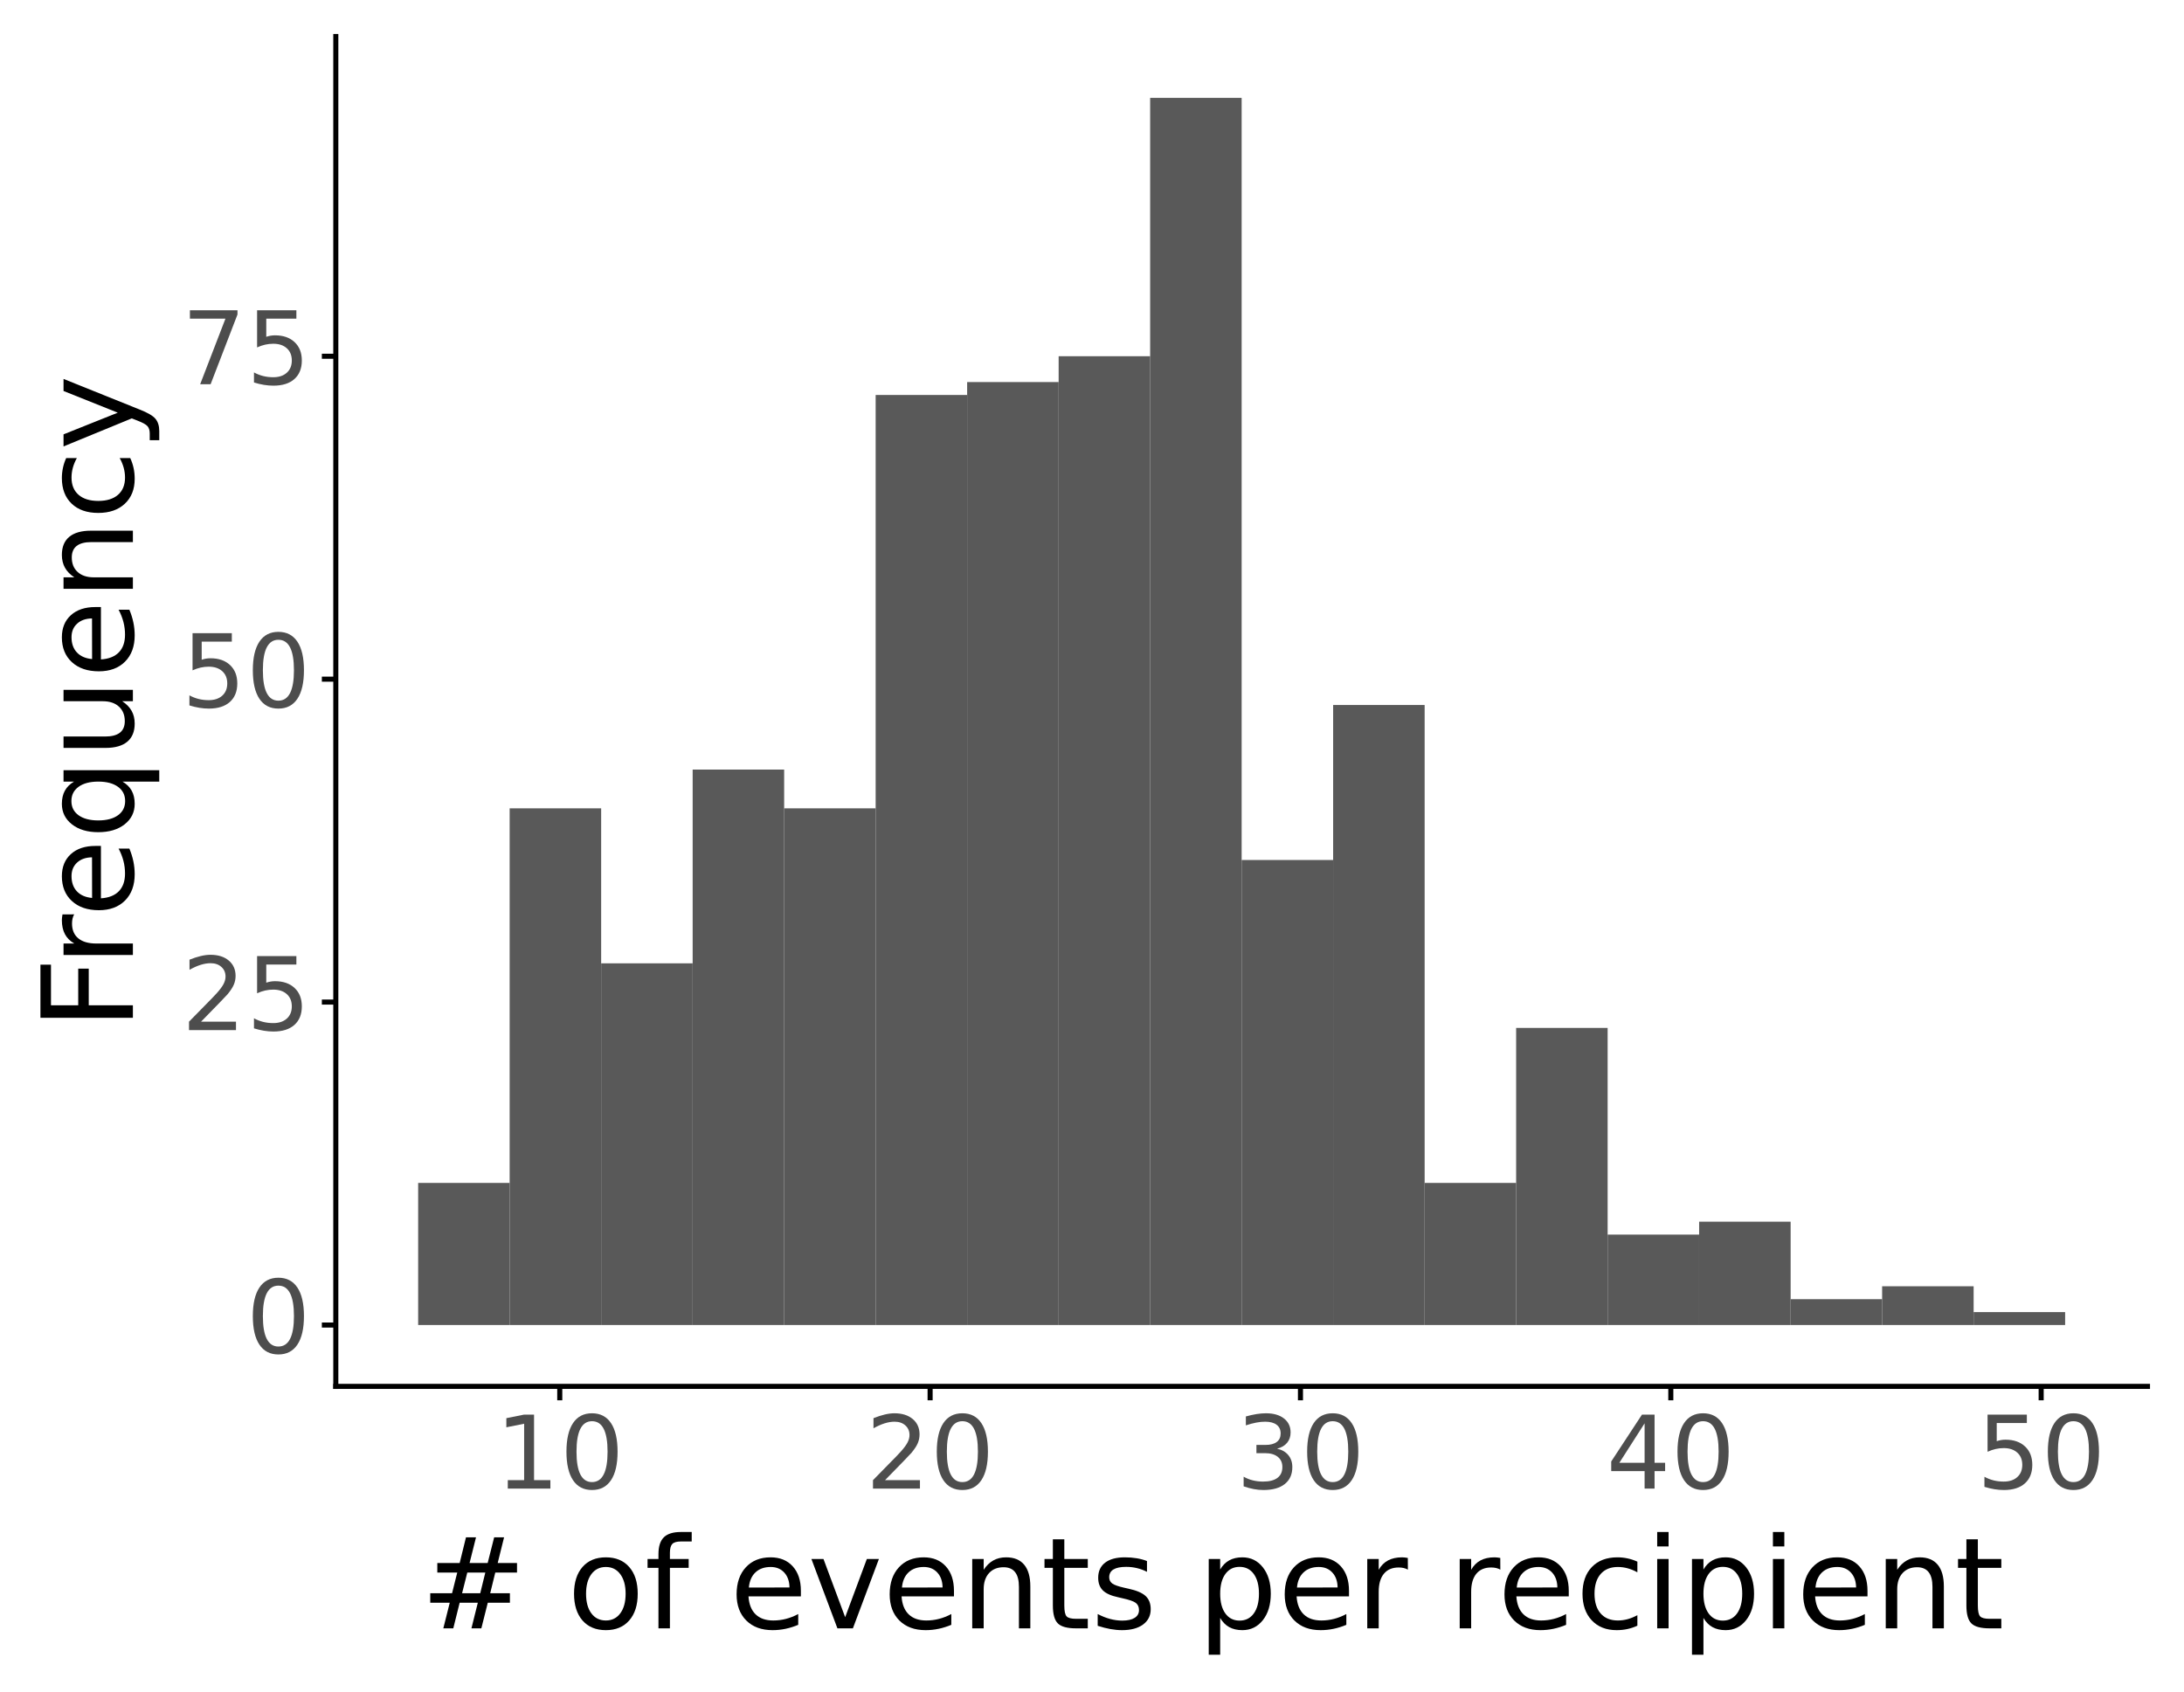
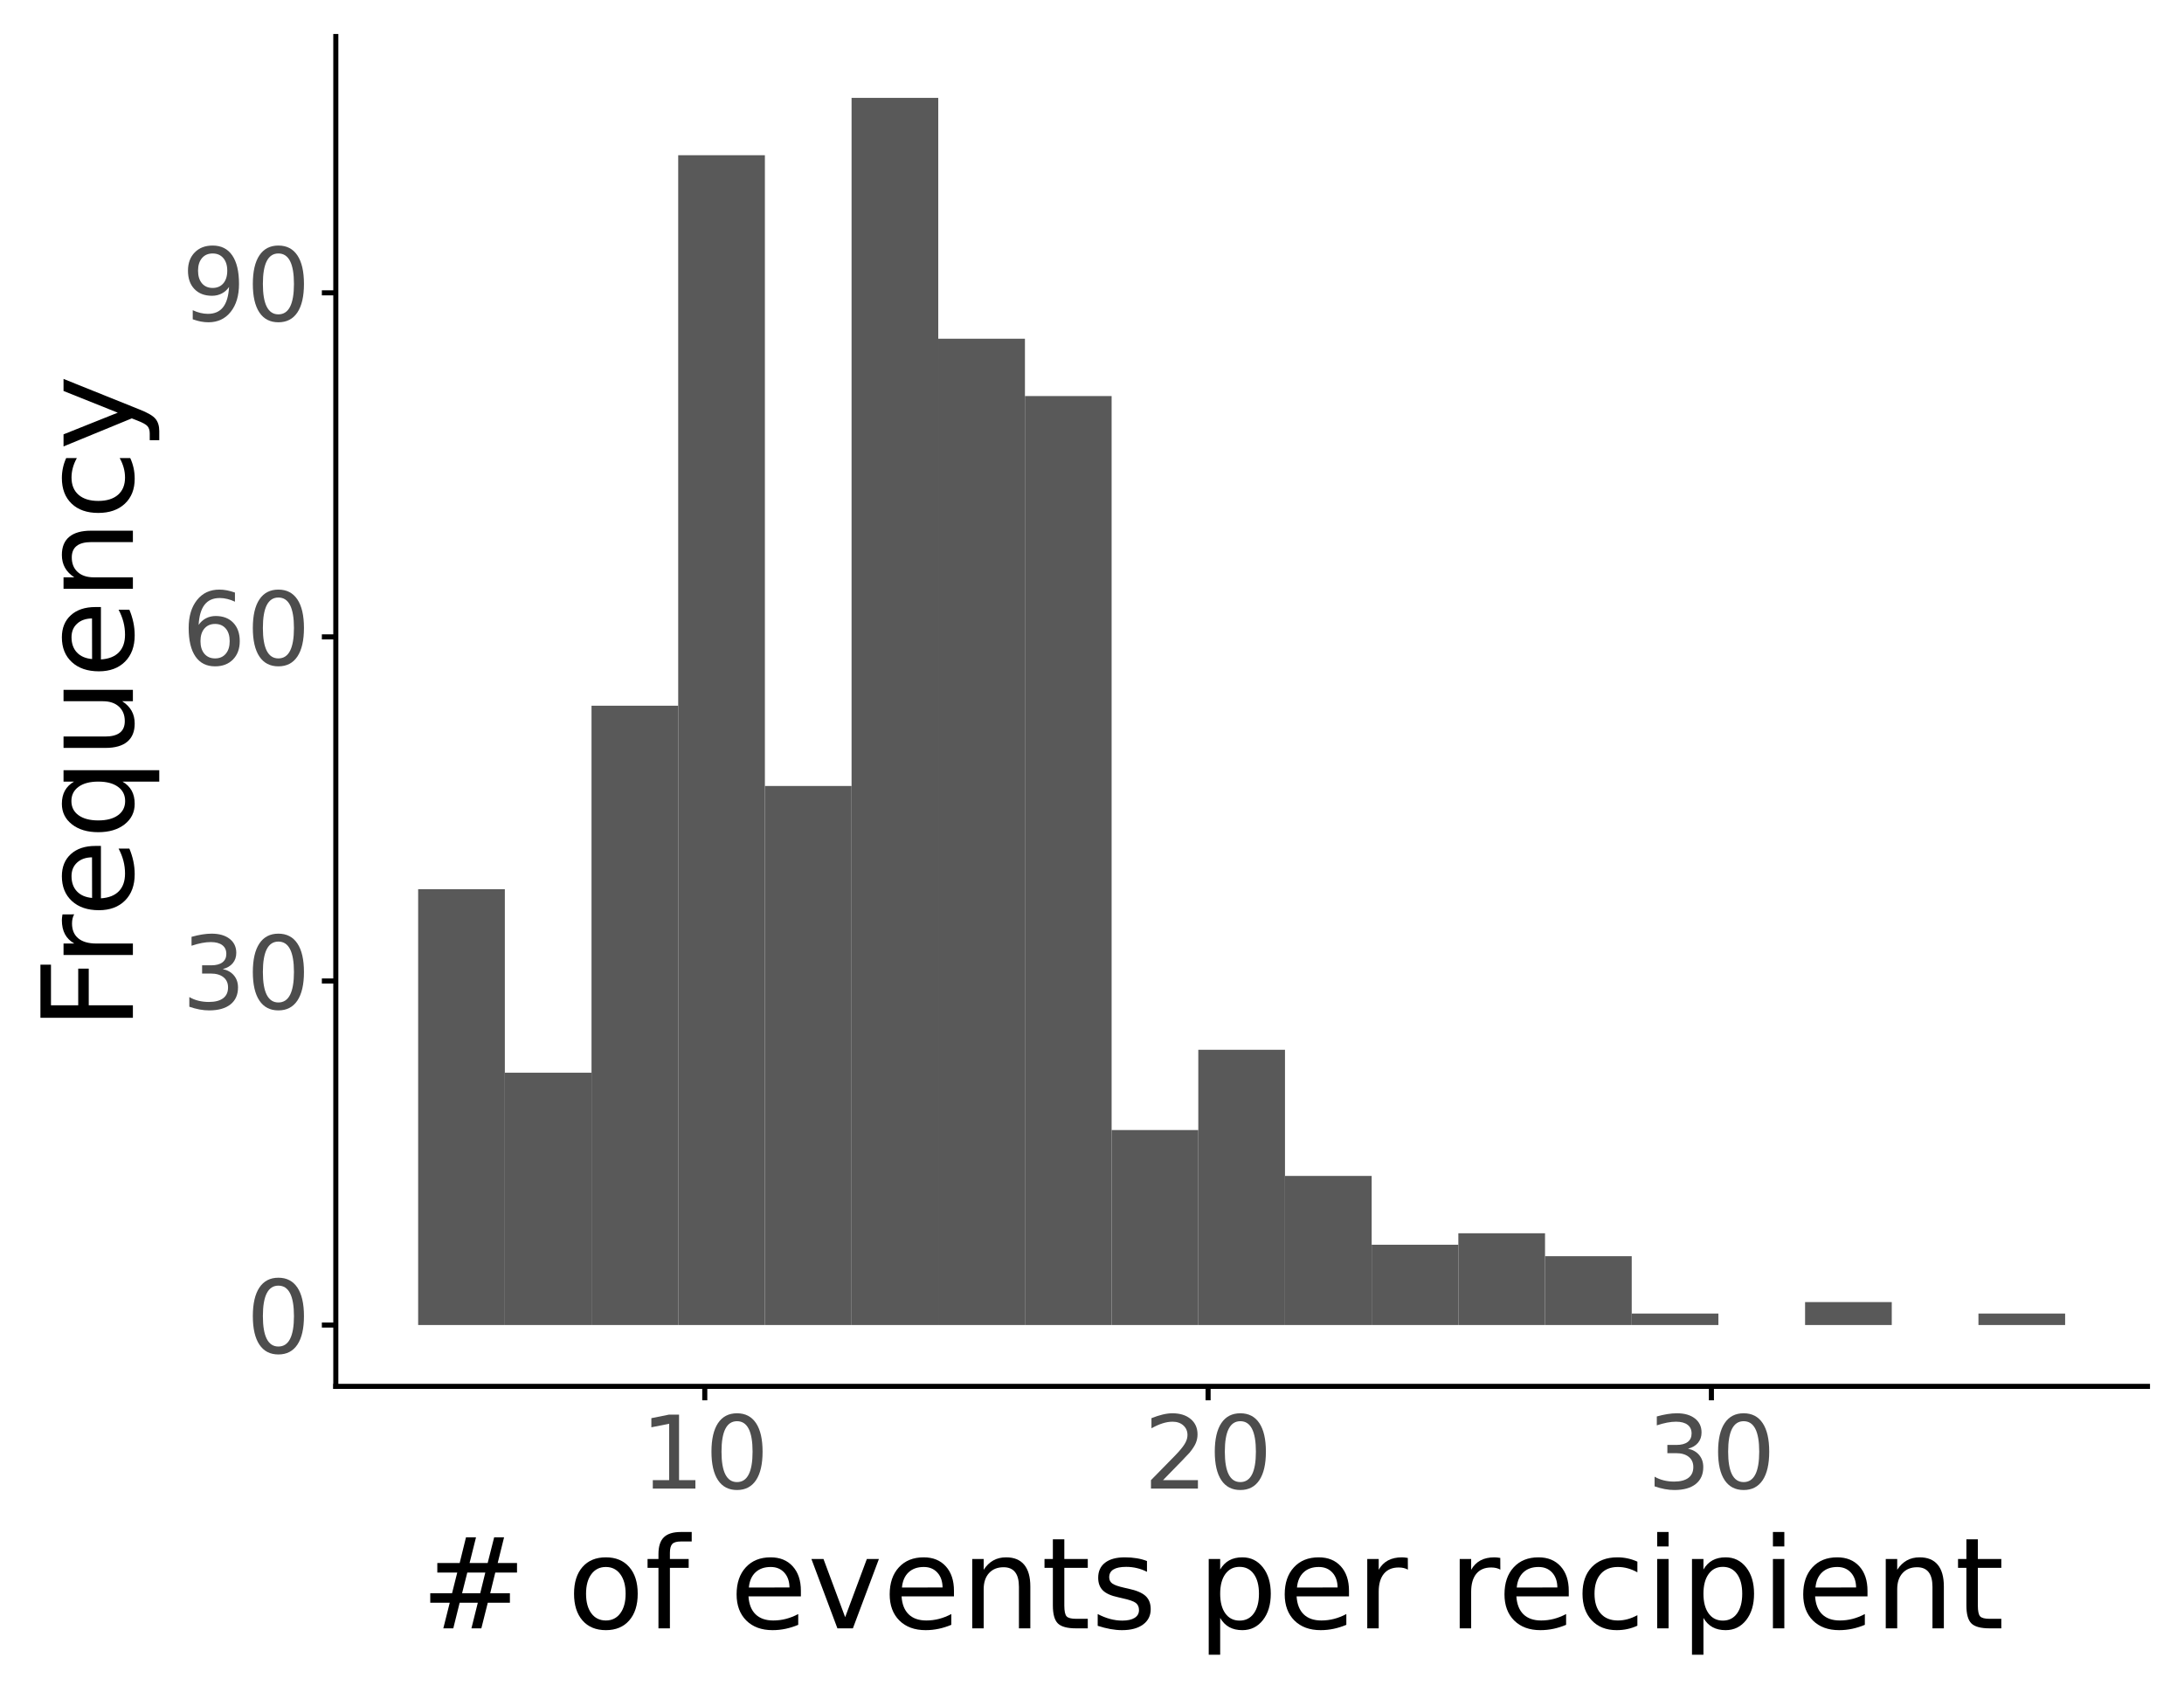
<svg xmlns="http://www.w3.org/2000/svg" xmlns:xlink="http://www.w3.org/1999/xlink" height="333.414pt" version="1.1" viewBox="0 0 430.515 333.414" width="430.515pt">
  <defs>
    <style type="text/css">*{stroke-linecap:butt;stroke-linejoin:round;}</style>
  </defs>
  <g id="figure_1">
    <g id="patch_1">
      <path d="M 0 333.414  L 430.515 333.414  L 430.515 0  L 0 0  z " style="fill:#ffffff;stroke:#ffffff;stroke-linejoin:miter;" />
    </g>
    <g id="axes_1">
      <g id="patch_2">
        <path d="M 66.195 273.312  L 423.315 273.312  L 423.315 7.2  L 66.195 7.2  z " style="fill:none;" />
      </g>
      <g id="matplotlib.axis_1">
        <g id="xtick_1">
          <g id="line2d_1">
-             <path clip-path="url(#pfb0d4feb81)" d="M 110.341 273.312  L 110.341 7.2  " style="fill:none;stroke:#ffffff;" />
+             <path clip-path="url(#pc7bc2b45fb)" d="M 138.926 273.312  L 138.926 7.2  " style="fill:none;stroke:#ffffff;" />
          </g>
          <g id="line2d_2">
-             <path d="M 110.341 273.312  " style="fill:none;stroke:#333333;stroke-width:1.5;" />
-             <defs>
-               <path d="M 0 0  L 0 2.75  " id="mcaf6ae045b" style="stroke:#000000;" />
-             </defs>
-             <g>
-               <use style="fill:#333333;stroke:#000000;" x="110.341" xlink:href="#mcaf6ae045b" y="273.312" />
+             <path d="M 138.926 273.312  " style="fill:none;stroke:#333333;stroke-width:1.5;" />
+             <defs>
+               <path d="M 0 0  L 0 2.75  " id="m9832544ce7" style="stroke:#000000;" />
+             </defs>
+             <g>
+               <use style="fill:#333333;stroke:#000000;" x="138.926" xlink:href="#m9832544ce7" y="273.312" />
            </g>
          </g>
          <g id="text_1">
-             <g style="fill:#4d4d4d;" transform="translate(97.61646 293.4589)scale(0.2 -0.2)">
+             <g style="fill:#4d4d4d;" transform="translate(126.2006 293.4589)scale(0.2 -0.2)">
              <defs>
                <path d="M 12.406 8.297  L 28.516 8.297  L 28.516 63.922  L 10.984 60.406  L 10.984 69.391  L 28.422 72.906  L 38.281 72.906  L 38.281 8.297  L 54.391 8.297  L 54.391 0  L 12.406 0  z " id="DejaVuSans-49" />
                <path d="M 31.781 66.406  Q 24.172 66.406 20.328 58.906  Q 16.5 51.422 16.5 36.375  Q 16.5 21.391 20.328 13.891  Q 24.172 6.391 31.781 6.391  Q 39.453 6.391 43.281 13.891  Q 47.125 21.391 47.125 36.375  Q 47.125 51.422 43.281 58.906  Q 39.453 66.406 31.781 66.406  z M 31.781 74.219  Q 44.047 74.219 50.516 64.516  Q 56.984 54.828 56.984 36.375  Q 56.984 17.969 50.516 8.266  Q 44.047 -1.422 31.781 -1.422  Q 19.531 -1.422 13.062 8.266  Q 6.594 17.969 6.594 36.375  Q 6.594 54.828 13.062 64.516  Q 19.531 74.219 31.781 74.219  z " id="DejaVuSans-48" />
              </defs>
              <use xlink:href="#DejaVuSans-49" />
              <use x="63.623" xlink:href="#DejaVuSans-48" />
            </g>
          </g>
        </g>
        <g id="xtick_2">
          <g id="line2d_3">
-             <path clip-path="url(#pfb0d4feb81)" d="M 183.346 273.312  L 183.346 7.2  " style="fill:none;stroke:#ffffff;" />
+             <path clip-path="url(#pc7bc2b45fb)" d="M 238.141 273.312  L 238.141 7.2  " style="fill:none;stroke:#ffffff;" />
          </g>
          <g id="line2d_4">
-             <path d="M 183.346 273.312  " style="fill:none;stroke:#333333;stroke-width:1.5;" />
-             <g>
-               <use style="fill:#333333;stroke:#000000;" x="183.346" xlink:href="#mcaf6ae045b" y="273.312" />
+             <path d="M 238.141 273.312  " style="fill:none;stroke:#333333;stroke-width:1.5;" />
+             <g>
+               <use style="fill:#333333;stroke:#000000;" x="238.141" xlink:href="#m9832544ce7" y="273.312" />
            </g>
          </g>
          <g id="text_2">
-             <g style="fill:#4d4d4d;" transform="translate(170.6208 293.4589)scale(0.2 -0.2)">
+             <g style="fill:#4d4d4d;" transform="translate(225.416 293.4589)scale(0.2 -0.2)">
              <defs>
                <path d="M 19.188 8.297  L 53.609 8.297  L 53.609 0  L 7.328 0  L 7.328 8.297  Q 12.938 14.109 22.625 23.891  Q 32.328 33.688 34.812 36.531  Q 39.547 41.844 41.422 45.531  Q 43.312 49.219 43.312 52.781  Q 43.312 58.594 39.234 62.25  Q 35.156 65.922 28.609 65.922  Q 23.969 65.922 18.812 64.312  Q 13.672 62.703 7.812 59.422  L 7.812 69.391  Q 13.766 71.781 18.938 73  Q 24.125 74.219 28.422 74.219  Q 39.75 74.219 46.484 68.547  Q 53.219 62.891 53.219 53.422  Q 53.219 48.922 51.531 44.891  Q 49.859 40.875 45.406 35.406  Q 44.188 33.984 37.641 27.219  Q 31.109 20.453 19.188 8.297  z " id="DejaVuSans-50" />
              </defs>
              <use xlink:href="#DejaVuSans-50" />
              <use x="63.623" xlink:href="#DejaVuSans-48" />
            </g>
          </g>
        </g>
        <g id="xtick_3">
          <g id="line2d_5">
-             <path clip-path="url(#pfb0d4feb81)" d="M 256.35 273.312  L 256.35 7.2  " style="fill:none;stroke:#ffffff;" />
+             <path clip-path="url(#pc7bc2b45fb)" d="M 337.356 273.312  L 337.356 7.2  " style="fill:none;stroke:#ffffff;" />
          </g>
          <g id="line2d_6">
-             <path d="M 256.35 273.312  " style="fill:none;stroke:#333333;stroke-width:1.5;" />
-             <g>
-               <use style="fill:#333333;stroke:#000000;" x="256.35" xlink:href="#mcaf6ae045b" y="273.312" />
+             <path d="M 337.356 273.312  " style="fill:none;stroke:#333333;stroke-width:1.5;" />
+             <g>
+               <use style="fill:#333333;stroke:#000000;" x="337.356" xlink:href="#m9832544ce7" y="273.312" />
            </g>
          </g>
          <g id="text_3">
-             <g style="fill:#4d4d4d;" transform="translate(243.6251 293.4589)scale(0.2 -0.2)">
+             <g style="fill:#4d4d4d;" transform="translate(324.6313 293.4589)scale(0.2 -0.2)">
              <defs>
                <path d="M 40.578 39.312  Q 47.656 37.797 51.625 33  Q 55.609 28.219 55.609 21.188  Q 55.609 10.406 48.188 4.484  Q 40.766 -1.422 27.094 -1.422  Q 22.516 -1.422 17.656 -0.516  Q 12.797 0.391 7.625 2.203  L 7.625 11.719  Q 11.719 9.328 16.594 8.109  Q 21.484 6.891 26.812 6.891  Q 36.078 6.891 40.938 10.547  Q 45.797 14.203 45.797 21.188  Q 45.797 27.641 41.281 31.266  Q 36.766 34.906 28.719 34.906  L 20.219 34.906  L 20.219 43.016  L 29.109 43.016  Q 36.375 43.016 40.234 45.922  Q 44.094 48.828 44.094 54.297  Q 44.094 59.906 40.109 62.906  Q 36.141 65.922 28.719 65.922  Q 24.656 65.922 20.016 65.031  Q 15.375 64.156 9.812 62.312  L 9.812 71.094  Q 15.438 72.656 20.344 73.438  Q 25.25 74.219 29.594 74.219  Q 40.828 74.219 47.359 69.109  Q 53.906 64.016 53.906 55.328  Q 53.906 49.266 50.438 45.094  Q 46.969 40.922 40.578 39.312  z " id="DejaVuSans-51" />
              </defs>
              <use xlink:href="#DejaVuSans-51" />
              <use x="63.623" xlink:href="#DejaVuSans-48" />
            </g>
          </g>
        </g>
        <g id="xtick_4">
          <g id="line2d_7">
-             <path clip-path="url(#pfb0d4feb81)" d="M 329.354 273.312  L 329.354 7.2  " style="fill:none;stroke:#ffffff;" />
-           </g>
+             <path clip-path="url(#pc7bc2b45fb)" d="M 89.318 273.312  L 89.318 7.2  " style="fill:none;stroke:#ffffff;stroke-width:0.5;" />
+           </g>
+         </g>
+         <g id="xtick_5">
          <g id="line2d_8">
-             <path d="M 329.354 273.312  " style="fill:none;stroke:#333333;stroke-width:1.5;" />
-             <g>
-               <use style="fill:#333333;stroke:#000000;" x="329.354" xlink:href="#mcaf6ae045b" y="273.312" />
-             </g>
-           </g>
-           <g id="text_4">
-             <g style="fill:#4d4d4d;" transform="translate(316.6294 293.4589)scale(0.2 -0.2)">
-               <defs>
-                 <path d="M 37.797 64.312  L 12.891 25.391  L 37.797 25.391  z M 35.203 72.906  L 47.609 72.906  L 47.609 25.391  L 58.016 25.391  L 58.016 17.188  L 47.609 17.188  L 47.609 0  L 37.797 0  L 37.797 17.188  L 4.891 17.188  L 4.891 26.703  z " id="DejaVuSans-52" />
-               </defs>
-               <use xlink:href="#DejaVuSans-52" />
-               <use x="63.623" xlink:href="#DejaVuSans-48" />
-             </g>
-           </g>
-         </g>
-         <g id="xtick_5">
+             <path clip-path="url(#pc7bc2b45fb)" d="M 188.533 273.312  L 188.533 7.2  " style="fill:none;stroke:#ffffff;stroke-width:0.5;" />
+           </g>
+         </g>
+         <g id="xtick_6">
          <g id="line2d_9">
-             <path clip-path="url(#pfb0d4feb81)" d="M 402.359 273.312  L 402.359 7.2  " style="fill:none;stroke:#ffffff;" />
-           </g>
+             <path clip-path="url(#pc7bc2b45fb)" d="M 287.749 273.312  L 287.749 7.2  " style="fill:none;stroke:#ffffff;stroke-width:0.5;" />
+           </g>
+         </g>
+         <g id="xtick_7">
          <g id="line2d_10">
-             <path d="M 402.359 273.312  " style="fill:none;stroke:#333333;stroke-width:1.5;" />
-             <g>
-               <use style="fill:#333333;stroke:#000000;" x="402.359" xlink:href="#mcaf6ae045b" y="273.312" />
-             </g>
-           </g>
-           <g id="text_5">
-             <g style="fill:#4d4d4d;" transform="translate(389.6338 293.4589)scale(0.2 -0.2)">
-               <defs>
-                 <path d="M 10.797 72.906  L 49.516 72.906  L 49.516 64.594  L 19.828 64.594  L 19.828 46.734  Q 21.969 47.469 24.109 47.828  Q 26.266 48.188 28.422 48.188  Q 40.625 48.188 47.75 41.5  Q 54.891 34.812 54.891 23.391  Q 54.891 11.625 47.562 5.094  Q 40.234 -1.422 26.906 -1.422  Q 22.312 -1.422 17.547 -0.641  Q 12.797 0.141 7.719 1.703  L 7.719 11.625  Q 12.109 9.234 16.797 8.062  Q 21.484 6.891 26.703 6.891  Q 35.156 6.891 40.078 11.328  Q 45.016 15.766 45.016 23.391  Q 45.016 31 40.078 35.438  Q 35.156 39.891 26.703 39.891  Q 22.75 39.891 18.812 39.016  Q 14.891 38.141 10.797 36.281  z " id="DejaVuSans-53" />
-               </defs>
-               <use xlink:href="#DejaVuSans-53" />
-               <use x="63.623" xlink:href="#DejaVuSans-48" />
-             </g>
-           </g>
-         </g>
-         <g id="xtick_6">
-           <g id="line2d_11">
-             <path clip-path="url(#pfb0d4feb81)" d="M 73.839 273.312  L 73.839 7.2  " style="fill:none;stroke:#ffffff;stroke-width:0.5;" />
-           </g>
-         </g>
-         <g id="xtick_7">
-           <g id="line2d_12">
-             <path clip-path="url(#pfb0d4feb81)" d="M 146.844 273.312  L 146.844 7.2  " style="fill:none;stroke:#ffffff;stroke-width:0.5;" />
-           </g>
-         </g>
-         <g id="xtick_8">
-           <g id="line2d_13">
-             <path clip-path="url(#pfb0d4feb81)" d="M 219.848 273.312  L 219.848 7.2  " style="fill:none;stroke:#ffffff;stroke-width:0.5;" />
-           </g>
-         </g>
-         <g id="xtick_9">
-           <g id="line2d_14">
-             <path clip-path="url(#pfb0d4feb81)" d="M 292.852 273.312  L 292.852 7.2  " style="fill:none;stroke:#ffffff;stroke-width:0.5;" />
-           </g>
-         </g>
-         <g id="xtick_10">
-           <g id="line2d_15">
-             <path clip-path="url(#pfb0d4feb81)" d="M 365.857 273.312  L 365.857 7.2  " style="fill:none;stroke:#ffffff;stroke-width:0.5;" />
-           </g>
-         </g>
-         <g id="text_6">
+             <path clip-path="url(#pc7bc2b45fb)" d="M 386.964 273.312  L 386.964 7.2  " style="fill:none;stroke:#ffffff;stroke-width:0.5;" />
+           </g>
+         </g>
+         <g id="text_4">
          <g transform="translate(82.88398 321.0143)scale(0.25 -0.25)">
            <defs>
              <path d="M 51.125 44  L 36.922 44  L 32.812 27.688  L 47.125 27.688  z M 43.797 71.781  L 38.719 51.516  L 52.984 51.516  L 58.109 71.781  L 65.922 71.781  L 60.891 51.516  L 76.125 51.516  L 76.125 44  L 58.984 44  L 54.984 27.688  L 70.516 27.688  L 70.516 20.219  L 53.078 20.219  L 48 0  L 40.188 0  L 45.219 20.219  L 30.906 20.219  L 25.875 0  L 18.016 0  L 23.094 20.219  L 7.719 20.219  L 7.719 27.688  L 24.906 27.688  L 29 44  L 13.281 44  L 13.281 51.516  L 30.906 51.516  L 35.891 71.781  z " id="DejaVuSans-35" />
              <path id="DejaVuSans-32" />
              <path d="M 30.609 48.391  Q 23.391 48.391 19.188 42.75  Q 14.984 37.109 14.984 27.297  Q 14.984 17.484 19.156 11.844  Q 23.344 6.203 30.609 6.203  Q 37.797 6.203 41.984 11.859  Q 46.188 17.531 46.188 27.297  Q 46.188 37.016 41.984 42.703  Q 37.797 48.391 30.609 48.391  z M 30.609 56  Q 42.328 56 49.016 48.375  Q 55.719 40.766 55.719 27.297  Q 55.719 13.875 49.016 6.219  Q 42.328 -1.422 30.609 -1.422  Q 18.844 -1.422 12.172 6.219  Q 5.516 13.875 5.516 27.297  Q 5.516 40.766 12.172 48.375  Q 18.844 56 30.609 56  z " id="DejaVuSans-111" />
              <path d="M 37.109 75.984  L 37.109 68.5  L 28.516 68.5  Q 23.688 68.5 21.797 66.547  Q 19.922 64.594 19.922 59.516  L 19.922 54.688  L 34.719 54.688  L 34.719 47.703  L 19.922 47.703  L 19.922 0  L 10.891 0  L 10.891 47.703  L 2.297 47.703  L 2.297 54.688  L 10.891 54.688  L 10.891 58.5  Q 10.891 67.625 15.141 71.797  Q 19.391 75.984 28.609 75.984  z " id="DejaVuSans-102" />
              <path d="M 56.203 29.594  L 56.203 25.203  L 14.891 25.203  Q 15.484 15.922 20.484 11.062  Q 25.484 6.203 34.422 6.203  Q 39.594 6.203 44.453 7.469  Q 49.312 8.734 54.109 11.281  L 54.109 2.781  Q 49.266 0.734 44.188 -0.344  Q 39.109 -1.422 33.891 -1.422  Q 20.797 -1.422 13.156 6.188  Q 5.516 13.812 5.516 26.812  Q 5.516 40.234 12.766 48.109  Q 20.016 56 32.328 56  Q 43.359 56 49.781 48.891  Q 56.203 41.797 56.203 29.594  z M 47.219 32.234  Q 47.125 39.594 43.094 43.984  Q 39.062 48.391 32.422 48.391  Q 24.906 48.391 20.391 44.141  Q 15.875 39.891 15.188 32.172  z " id="DejaVuSans-101" />
              <path d="M 2.984 54.688  L 12.5 54.688  L 29.594 8.797  L 46.688 54.688  L 56.203 54.688  L 35.688 0  L 23.484 0  z " id="DejaVuSans-118" />
              <path d="M 54.891 33.016  L 54.891 0  L 45.906 0  L 45.906 32.719  Q 45.906 40.484 42.875 44.328  Q 39.844 48.188 33.797 48.188  Q 26.516 48.188 22.312 43.547  Q 18.109 38.922 18.109 30.906  L 18.109 0  L 9.078 0  L 9.078 54.688  L 18.109 54.688  L 18.109 46.188  Q 21.344 51.125 25.703 53.562  Q 30.078 56 35.797 56  Q 45.219 56 50.047 50.172  Q 54.891 44.344 54.891 33.016  z " id="DejaVuSans-110" />
              <path d="M 18.312 70.219  L 18.312 54.688  L 36.812 54.688  L 36.812 47.703  L 18.312 47.703  L 18.312 18.016  Q 18.312 11.328 20.141 9.422  Q 21.969 7.516 27.594 7.516  L 36.812 7.516  L 36.812 0  L 27.594 0  Q 17.188 0 13.234 3.875  Q 9.281 7.766 9.281 18.016  L 9.281 47.703  L 2.688 47.703  L 2.688 54.688  L 9.281 54.688  L 9.281 70.219  z " id="DejaVuSans-116" />
              <path d="M 44.281 53.078  L 44.281 44.578  Q 40.484 46.531 36.375 47.5  Q 32.281 48.484 27.875 48.484  Q 21.188 48.484 17.844 46.438  Q 14.5 44.391 14.5 40.281  Q 14.5 37.156 16.891 35.375  Q 19.281 33.594 26.516 31.984  L 29.594 31.297  Q 39.156 29.25 43.188 25.516  Q 47.219 21.781 47.219 15.094  Q 47.219 7.469 41.188 3.016  Q 35.156 -1.422 24.609 -1.422  Q 20.219 -1.422 15.453 -0.562  Q 10.688 0.297 5.422 2  L 5.422 11.281  Q 10.406 8.688 15.234 7.391  Q 20.062 6.109 24.812 6.109  Q 31.156 6.109 34.562 8.281  Q 37.984 10.453 37.984 14.406  Q 37.984 18.062 35.516 20.016  Q 33.062 21.969 24.703 23.781  L 21.578 24.516  Q 13.234 26.266 9.516 29.906  Q 5.812 33.547 5.812 39.891  Q 5.812 47.609 11.281 51.797  Q 16.75 56 26.812 56  Q 31.781 56 36.172 55.266  Q 40.578 54.547 44.281 53.078  z " id="DejaVuSans-115" />
              <path d="M 18.109 8.203  L 18.109 -20.797  L 9.078 -20.797  L 9.078 54.688  L 18.109 54.688  L 18.109 46.391  Q 20.953 51.266 25.266 53.625  Q 29.594 56 35.594 56  Q 45.562 56 51.781 48.094  Q 58.016 40.188 58.016 27.297  Q 58.016 14.406 51.781 6.484  Q 45.562 -1.422 35.594 -1.422  Q 29.594 -1.422 25.266 0.953  Q 20.953 3.328 18.109 8.203  z M 48.688 27.297  Q 48.688 37.203 44.609 42.844  Q 40.531 48.484 33.406 48.484  Q 26.266 48.484 22.188 42.844  Q 18.109 37.203 18.109 27.297  Q 18.109 17.391 22.188 11.75  Q 26.266 6.109 33.406 6.109  Q 40.531 6.109 44.609 11.75  Q 48.688 17.391 48.688 27.297  z " id="DejaVuSans-112" />
              <path d="M 41.109 46.297  Q 39.594 47.172 37.812 47.578  Q 36.031 48 33.891 48  Q 26.266 48 22.188 43.047  Q 18.109 38.094 18.109 28.812  L 18.109 0  L 9.078 0  L 9.078 54.688  L 18.109 54.688  L 18.109 46.188  Q 20.953 51.172 25.484 53.578  Q 30.031 56 36.531 56  Q 37.453 56 38.578 55.875  Q 39.703 55.766 41.062 55.516  z " id="DejaVuSans-114" />
              <path d="M 48.781 52.594  L 48.781 44.188  Q 44.969 46.297 41.141 47.344  Q 37.312 48.391 33.406 48.391  Q 24.656 48.391 19.812 42.844  Q 14.984 37.312 14.984 27.297  Q 14.984 17.281 19.812 11.734  Q 24.656 6.203 33.406 6.203  Q 37.312 6.203 41.141 7.25  Q 44.969 8.297 48.781 10.406  L 48.781 2.094  Q 45.016 0.344 40.984 -0.531  Q 36.969 -1.422 32.422 -1.422  Q 20.062 -1.422 12.781 6.344  Q 5.516 14.109 5.516 27.297  Q 5.516 40.672 12.859 48.328  Q 20.219 56 33.016 56  Q 37.156 56 41.109 55.141  Q 45.062 54.297 48.781 52.594  z " id="DejaVuSans-99" />
              <path d="M 9.422 54.688  L 18.406 54.688  L 18.406 0  L 9.422 0  z M 9.422 75.984  L 18.406 75.984  L 18.406 64.594  L 9.422 64.594  z " id="DejaVuSans-105" />
            </defs>
            <use xlink:href="#DejaVuSans-35" />
            <use x="83.789" xlink:href="#DejaVuSans-32" />
            <use x="115.576" xlink:href="#DejaVuSans-111" />
            <use x="176.758" xlink:href="#DejaVuSans-102" />
            <use x="211.963" xlink:href="#DejaVuSans-32" />
            <use x="243.75" xlink:href="#DejaVuSans-101" />
            <use x="305.273" xlink:href="#DejaVuSans-118" />
            <use x="364.453" xlink:href="#DejaVuSans-101" />
            <use x="425.977" xlink:href="#DejaVuSans-110" />
            <use x="489.355" xlink:href="#DejaVuSans-116" />
            <use x="528.564" xlink:href="#DejaVuSans-115" />
            <use x="580.664" xlink:href="#DejaVuSans-32" />
            <use x="612.451" xlink:href="#DejaVuSans-112" />
            <use x="675.928" xlink:href="#DejaVuSans-101" />
            <use x="737.451" xlink:href="#DejaVuSans-114" />
            <use x="778.564" xlink:href="#DejaVuSans-32" />
            <use x="810.352" xlink:href="#DejaVuSans-114" />
            <use x="849.215" xlink:href="#DejaVuSans-101" />
            <use x="910.738" xlink:href="#DejaVuSans-99" />
            <use x="965.719" xlink:href="#DejaVuSans-105" />
            <use x="993.502" xlink:href="#DejaVuSans-112" />
            <use x="1056.979" xlink:href="#DejaVuSans-105" />
            <use x="1084.762" xlink:href="#DejaVuSans-101" />
            <use x="1146.285" xlink:href="#DejaVuSans-110" />
            <use x="1209.664" xlink:href="#DejaVuSans-116" />
          </g>
        </g>
      </g>
      <g id="matplotlib.axis_2">
        <g id="ytick_1">
-           <g id="line2d_16">
-             <path clip-path="url(#pfb0d4feb81)" d="M 66.195 261.216  L 423.315 261.216  " style="fill:none;stroke:#ffffff;" />
-           </g>
-           <g id="line2d_17">
+           <g id="line2d_11">
+             <path clip-path="url(#pc7bc2b45fb)" d="M 66.195 261.216  L 423.315 261.216  " style="fill:none;stroke:#ffffff;" />
+           </g>
+           <g id="line2d_12">
            <path d="M 66.195 261.216  " style="fill:none;stroke:#333333;stroke-width:1.5;" />
            <defs>
-               <path d="M 0 0  L -2.75 0  " id="m9e994f1e76" style="stroke:#000000;" />
-             </defs>
-             <g>
-               <use style="fill:#333333;stroke:#000000;" x="66.195" xlink:href="#m9e994f1e76" y="261.216" />
-             </g>
-           </g>
-           <g id="text_7">
+               <path d="M 0 0  L -2.75 0  " id="m338b8043a2" style="stroke:#000000;" />
+             </defs>
+             <g>
+               <use style="fill:#333333;stroke:#000000;" x="66.195" xlink:href="#m338b8043a2" y="261.216" />
+             </g>
+           </g>
+           <g id="text_5">
            <g style="fill:#4d4d4d;" transform="translate(48.52031 266.7348)scale(0.2 -0.2)">
              <use xlink:href="#DejaVuSans-48" />
            </g>
          </g>
        </g>
        <g id="ytick_2">
+           <g id="line2d_13">
+             <path clip-path="url(#pc7bc2b45fb)" d="M 66.195 193.388  L 423.315 193.388  " style="fill:none;stroke:#ffffff;" />
+           </g>
+           <g id="line2d_14">
+             <path d="M 66.195 193.388  " style="fill:none;stroke:#333333;stroke-width:1.5;" />
+             <g>
+               <use style="fill:#333333;stroke:#000000;" x="66.195" xlink:href="#m338b8043a2" y="193.388" />
+             </g>
+           </g>
+           <g id="text_6">
+             <g style="fill:#4d4d4d;" transform="translate(35.79531 198.9067)scale(0.2 -0.2)">
+               <use xlink:href="#DejaVuSans-51" />
+               <use x="63.623" xlink:href="#DejaVuSans-48" />
+             </g>
+           </g>
+         </g>
+         <g id="ytick_3">
+           <g id="line2d_15">
+             <path clip-path="url(#pc7bc2b45fb)" d="M 66.195 125.56  L 423.315 125.56  " style="fill:none;stroke:#ffffff;" />
+           </g>
+           <g id="line2d_16">
+             <path d="M 66.195 125.56  " style="fill:none;stroke:#333333;stroke-width:1.5;" />
+             <g>
+               <use style="fill:#333333;stroke:#000000;" x="66.195" xlink:href="#m338b8043a2" y="125.56" />
+             </g>
+           </g>
+           <g id="text_7">
+             <g style="fill:#4d4d4d;" transform="translate(35.79531 131.0787)scale(0.2 -0.2)">
+               <defs>
+                 <path d="M 33.016 40.375  Q 26.375 40.375 22.484 35.828  Q 18.609 31.297 18.609 23.391  Q 18.609 15.531 22.484 10.953  Q 26.375 6.391 33.016 6.391  Q 39.656 6.391 43.531 10.953  Q 47.406 15.531 47.406 23.391  Q 47.406 31.297 43.531 35.828  Q 39.656 40.375 33.016 40.375  z M 52.594 71.297  L 52.594 62.312  Q 48.875 64.062 45.094 64.984  Q 41.312 65.922 37.594 65.922  Q 27.828 65.922 22.672 59.328  Q 17.531 52.734 16.797 39.406  Q 19.672 43.656 24.016 45.922  Q 28.375 48.188 33.594 48.188  Q 44.578 48.188 50.953 41.516  Q 57.328 34.859 57.328 23.391  Q 57.328 12.156 50.688 5.359  Q 44.047 -1.422 33.016 -1.422  Q 20.359 -1.422 13.672 8.266  Q 6.984 17.969 6.984 36.375  Q 6.984 53.656 15.188 63.938  Q 23.391 74.219 37.203 74.219  Q 40.922 74.219 44.703 73.484  Q 48.484 72.75 52.594 71.297  z " id="DejaVuSans-54" />
+               </defs>
+               <use xlink:href="#DejaVuSans-54" />
+               <use x="63.623" xlink:href="#DejaVuSans-48" />
+             </g>
+           </g>
+         </g>
+         <g id="ytick_4">
+           <g id="line2d_17">
+             <path clip-path="url(#pc7bc2b45fb)" d="M 66.195 57.732  L 423.315 57.732  " style="fill:none;stroke:#ffffff;" />
+           </g>
          <g id="line2d_18">
-             <path clip-path="url(#pfb0d4feb81)" d="M 66.195 197.553  L 423.315 197.553  " style="fill:none;stroke:#ffffff;" />
-           </g>
+             <path d="M 66.195 57.732  " style="fill:none;stroke:#333333;stroke-width:1.5;" />
+             <g>
+               <use style="fill:#333333;stroke:#000000;" x="66.195" xlink:href="#m338b8043a2" y="57.732" />
+             </g>
+           </g>
+           <g id="text_8">
+             <g style="fill:#4d4d4d;" transform="translate(35.79531 63.25064)scale(0.2 -0.2)">
+               <defs>
+                 <path d="M 10.984 1.516  L 10.984 10.5  Q 14.703 8.734 18.5 7.812  Q 22.312 6.891 25.984 6.891  Q 35.75 6.891 40.891 13.453  Q 46.047 20.016 46.781 33.406  Q 43.953 29.203 39.594 26.953  Q 35.25 24.703 29.984 24.703  Q 19.047 24.703 12.672 31.312  Q 6.297 37.938 6.297 49.422  Q 6.297 60.641 12.938 67.422  Q 19.578 74.219 30.609 74.219  Q 43.266 74.219 49.922 64.516  Q 56.594 54.828 56.594 36.375  Q 56.594 19.141 48.406 8.859  Q 40.234 -1.422 26.422 -1.422  Q 22.703 -1.422 18.891 -0.688  Q 15.094 0.047 10.984 1.516  z M 30.609 32.422  Q 37.25 32.422 41.125 36.953  Q 45.016 41.5 45.016 49.422  Q 45.016 57.281 41.125 61.844  Q 37.25 66.406 30.609 66.406  Q 23.969 66.406 20.094 61.844  Q 16.219 57.281 16.219 49.422  Q 16.219 41.5 20.094 36.953  Q 23.969 32.422 30.609 32.422  z " id="DejaVuSans-57" />
+               </defs>
+               <use xlink:href="#DejaVuSans-57" />
+               <use x="63.623" xlink:href="#DejaVuSans-48" />
+             </g>
+           </g>
+         </g>
+         <g id="ytick_5">
          <g id="line2d_19">
-             <path d="M 66.195 197.553  " style="fill:none;stroke:#333333;stroke-width:1.5;" />
-             <g>
-               <use style="fill:#333333;stroke:#000000;" x="66.195" xlink:href="#m9e994f1e76" y="197.553" />
-             </g>
-           </g>
-           <g id="text_8">
-             <g style="fill:#4d4d4d;" transform="translate(35.79531 203.0716)scale(0.2 -0.2)">
-               <use xlink:href="#DejaVuSans-50" />
-               <use x="63.623" xlink:href="#DejaVuSans-53" />
-             </g>
-           </g>
-         </g>
-         <g id="ytick_3">
+             <path clip-path="url(#pc7bc2b45fb)" d="M 66.195 227.302  L 423.315 227.302  " style="fill:none;stroke:#ffffff;stroke-width:0.5;" />
+           </g>
+         </g>
+         <g id="ytick_6">
          <g id="line2d_20">
-             <path clip-path="url(#pfb0d4feb81)" d="M 66.195 133.89  L 423.315 133.89  " style="fill:none;stroke:#ffffff;" />
-           </g>
+             <path clip-path="url(#pc7bc2b45fb)" d="M 66.195 159.474  L 423.315 159.474  " style="fill:none;stroke:#ffffff;stroke-width:0.5;" />
+           </g>
+         </g>
+         <g id="ytick_7">
          <g id="line2d_21">
-             <path d="M 66.195 133.89  " style="fill:none;stroke:#333333;stroke-width:1.5;" />
-             <g>
-               <use style="fill:#333333;stroke:#000000;" x="66.195" xlink:href="#m9e994f1e76" y="133.89" />
-             </g>
-           </g>
-           <g id="text_9">
-             <g style="fill:#4d4d4d;" transform="translate(35.79531 139.4084)scale(0.2 -0.2)">
-               <use xlink:href="#DejaVuSans-53" />
-               <use x="63.623" xlink:href="#DejaVuSans-48" />
-             </g>
-           </g>
-         </g>
-         <g id="ytick_4">
+             <path clip-path="url(#pc7bc2b45fb)" d="M 66.195 91.646  L 423.315 91.646  " style="fill:none;stroke:#ffffff;stroke-width:0.5;" />
+           </g>
+         </g>
+         <g id="ytick_8">
          <g id="line2d_22">
-             <path clip-path="url(#pfb0d4feb81)" d="M 66.195 70.227  L 423.315 70.227  " style="fill:none;stroke:#ffffff;" />
-           </g>
-           <g id="line2d_23">
-             <path d="M 66.195 70.227  " style="fill:none;stroke:#333333;stroke-width:1.5;" />
-             <g>
-               <use style="fill:#333333;stroke:#000000;" x="66.195" xlink:href="#m9e994f1e76" y="70.227" />
-             </g>
-           </g>
-           <g id="text_10">
-             <g style="fill:#4d4d4d;" transform="translate(35.79531 75.74528)scale(0.2 -0.2)">
-               <defs>
-                 <path d="M 8.203 72.906  L 55.078 72.906  L 55.078 68.703  L 28.609 0  L 18.312 0  L 43.219 64.594  L 8.203 64.594  z " id="DejaVuSans-55" />
-               </defs>
-               <use xlink:href="#DejaVuSans-55" />
-               <use x="63.623" xlink:href="#DejaVuSans-53" />
-             </g>
-           </g>
-         </g>
-         <g id="ytick_5">
-           <g id="line2d_24">
-             <path clip-path="url(#pfb0d4feb81)" d="M 66.195 229.384  L 423.315 229.384  " style="fill:none;stroke:#ffffff;stroke-width:0.5;" />
-           </g>
-         </g>
-         <g id="ytick_6">
-           <g id="line2d_25">
-             <path clip-path="url(#pfb0d4feb81)" d="M 66.195 165.721  L 423.315 165.721  " style="fill:none;stroke:#ffffff;stroke-width:0.5;" />
-           </g>
-         </g>
-         <g id="ytick_7">
-           <g id="line2d_26">
-             <path clip-path="url(#pfb0d4feb81)" d="M 66.195 102.058  L 423.315 102.058  " style="fill:none;stroke:#ffffff;stroke-width:0.5;" />
-           </g>
-         </g>
-         <g id="ytick_8">
-           <g id="line2d_27">
-             <path clip-path="url(#pfb0d4feb81)" d="M 66.195 38.395  L 423.315 38.395  " style="fill:none;stroke:#ffffff;stroke-width:0.5;" />
-           </g>
-         </g>
-         <g id="text_11">
+             <path clip-path="url(#pc7bc2b45fb)" d="M 66.195 23.818  L 423.315 23.818  " style="fill:none;stroke:#ffffff;stroke-width:0.5;" />
+           </g>
+         </g>
+         <g id="text_9">
          <g transform="translate(26.19609 203.1022)rotate(-90)scale(0.25 -0.25)">
            <defs>
              <path d="M 9.812 72.906  L 51.703 72.906  L 51.703 64.594  L 19.672 64.594  L 19.672 43.109  L 48.578 43.109  L 48.578 34.812  L 19.672 34.812  L 19.672 0  L 9.812 0  z " id="DejaVuSans-70" />
              <path d="M 14.797 27.297  Q 14.797 17.391 18.875 11.75  Q 22.953 6.109 30.078 6.109  Q 37.203 6.109 41.297 11.75  Q 45.406 17.391 45.406 27.297  Q 45.406 37.203 41.297 42.844  Q 37.203 48.484 30.078 48.484  Q 22.953 48.484 18.875 42.844  Q 14.797 37.203 14.797 27.297  z M 45.406 8.203  Q 42.578 3.328 38.25 0.953  Q 33.938 -1.422 27.875 -1.422  Q 17.969 -1.422 11.734 6.484  Q 5.516 14.406 5.516 27.297  Q 5.516 40.188 11.734 48.094  Q 17.969 56 27.875 56  Q 33.938 56 38.25 53.625  Q 42.578 51.266 45.406 46.391  L 45.406 54.688  L 54.391 54.688  L 54.391 -20.797  L 45.406 -20.797  z " id="DejaVuSans-113" />
              <path d="M 8.5 21.578  L 8.5 54.688  L 17.484 54.688  L 17.484 21.922  Q 17.484 14.156 20.5 10.266  Q 23.531 6.391 29.594 6.391  Q 36.859 6.391 41.078 11.031  Q 45.312 15.672 45.312 23.688  L 45.312 54.688  L 54.297 54.688  L 54.297 0  L 45.312 0  L 45.312 8.406  Q 42.047 3.422 37.719 1  Q 33.406 -1.422 27.688 -1.422  Q 18.266 -1.422 13.375 4.438  Q 8.5 10.297 8.5 21.578  z M 31.109 56  z " id="DejaVuSans-117" />
              <path d="M 32.172 -5.078  Q 28.375 -14.844 24.75 -17.812  Q 21.141 -20.797 15.094 -20.797  L 7.906 -20.797  L 7.906 -13.281  L 13.188 -13.281  Q 16.891 -13.281 18.938 -11.516  Q 21 -9.766 23.484 -3.219  L 25.094 0.875  L 2.984 54.688  L 12.5 54.688  L 29.594 11.922  L 46.688 54.688  L 56.203 54.688  z " id="DejaVuSans-121" />
            </defs>
            <use xlink:href="#DejaVuSans-70" />
            <use x="50.27" xlink:href="#DejaVuSans-114" />
            <use x="89.133" xlink:href="#DejaVuSans-101" />
            <use x="150.656" xlink:href="#DejaVuSans-113" />
            <use x="214.133" xlink:href="#DejaVuSans-117" />
            <use x="277.512" xlink:href="#DejaVuSans-101" />
            <use x="339.035" xlink:href="#DejaVuSans-110" />
            <use x="402.414" xlink:href="#DejaVuSans-99" />
            <use x="457.395" xlink:href="#DejaVuSans-121" />
          </g>
        </g>
      </g>
      <g id="PolyCollection_1">
-         <path clip-path="url(#pfb0d4feb81)" d="M 82.428 261.216  L 82.428 233.204  L 100.464 233.204  L 100.464 261.216  z " style="fill:#595959;" />
-         <path clip-path="url(#pfb0d4feb81)" d="M 100.464 261.216  L 100.464 159.355  L 118.501 159.355  L 118.501 261.216  z " style="fill:#595959;" />
-         <path clip-path="url(#pfb0d4feb81)" d="M 118.501 261.216  L 118.501 189.913  L 136.537 189.913  L 136.537 261.216  z " style="fill:#595959;" />
-         <path clip-path="url(#pfb0d4feb81)" d="M 136.537 261.216  L 136.537 151.715  L 154.573 151.715  L 154.573 261.216  z " style="fill:#595959;" />
-         <path clip-path="url(#pfb0d4feb81)" d="M 154.573 261.216  L 154.573 159.355  L 172.61 159.355  L 172.61 261.216  z " style="fill:#595959;" />
-         <path clip-path="url(#pfb0d4feb81)" d="M 172.61 261.216  L 172.61 77.866  L 190.646 77.866  L 190.646 261.216  z " style="fill:#595959;" />
-         <path clip-path="url(#pfb0d4feb81)" d="M 190.646 261.216  L 190.646 75.32  L 208.683 75.32  L 208.683 261.216  z " style="fill:#595959;" />
-         <path clip-path="url(#pfb0d4feb81)" d="M 208.683 261.216  L 208.683 70.227  L 226.719 70.227  L 226.719 261.216  z " style="fill:#595959;" />
-         <path clip-path="url(#pfb0d4feb81)" d="M 226.719 261.216  L 226.719 19.296  L 244.755 19.296  L 244.755 261.216  z " style="fill:#595959;" />
-         <path clip-path="url(#pfb0d4feb81)" d="M 244.755 261.216  L 244.755 169.541  L 262.792 169.541  L 262.792 261.216  z " style="fill:#595959;" />
-         <path clip-path="url(#pfb0d4feb81)" d="M 262.792 261.216  L 262.792 138.983  L 280.828 138.983  L 280.828 261.216  z " style="fill:#595959;" />
-         <path clip-path="url(#pfb0d4feb81)" d="M 280.828 261.216  L 280.828 233.204  L 298.864 233.204  L 298.864 261.216  z " style="fill:#595959;" />
-         <path clip-path="url(#pfb0d4feb81)" d="M 298.864 261.216  L 298.864 202.646  L 316.901 202.646  L 316.901 261.216  z " style="fill:#595959;" />
-         <path clip-path="url(#pfb0d4feb81)" d="M 316.901 261.216  L 316.901 243.39  L 334.937 243.39  L 334.937 261.216  z " style="fill:#595959;" />
-         <path clip-path="url(#pfb0d4feb81)" d="M 334.937 261.216  L 334.937 240.844  L 352.973 240.844  L 352.973 261.216  z " style="fill:#595959;" />
-         <path clip-path="url(#pfb0d4feb81)" d="M 352.973 261.216  L 352.973 256.123  L 371.01 256.123  L 371.01 261.216  z " style="fill:#595959;" />
-         <path clip-path="url(#pfb0d4feb81)" d="M 371.01 261.216  L 371.01 253.576  L 389.046 253.576  L 389.046 261.216  z " style="fill:#595959;" />
-         <path clip-path="url(#pfb0d4feb81)" d="M 389.046 261.216  L 389.046 258.669  L 407.083 258.669  L 407.083 261.216  z " style="fill:#595959;" />
+         <path clip-path="url(#pc7bc2b45fb)" d="M 82.428 261.216  L 82.428 175.3  L 99.515 175.3  L 99.515 261.216  z " style="fill:#595959;" />
+         <path clip-path="url(#pc7bc2b45fb)" d="M 99.515 261.216  L 99.515 211.475  L 116.602 211.475  L 116.602 261.216  z " style="fill:#595959;" />
+         <path clip-path="url(#pc7bc2b45fb)" d="M 116.602 261.216  L 116.602 139.126  L 133.689 139.126  L 133.689 261.216  z " style="fill:#595959;" />
+         <path clip-path="url(#pc7bc2b45fb)" d="M 133.689 261.216  L 133.689 30.601  L 150.776 30.601  L 150.776 261.216  z " style="fill:#595959;" />
+         <path clip-path="url(#pc7bc2b45fb)" d="M 150.776 261.216  L 150.776 154.952  L 167.863 154.952  L 167.863 261.216  z " style="fill:#595959;" />
+         <path clip-path="url(#pc7bc2b45fb)" d="M 167.863 261.216  L 167.863 19.296  L 184.951 19.296  L 184.951 261.216  z " style="fill:#595959;" />
+         <path clip-path="url(#pc7bc2b45fb)" d="M 184.951 261.216  L 184.951 66.776  L 202.038 66.776  L 202.038 261.216  z " style="fill:#595959;" />
+         <path clip-path="url(#pc7bc2b45fb)" d="M 202.038 261.216  L 202.038 78.08  L 219.125 78.08  L 219.125 261.216  z " style="fill:#595959;" />
+         <path clip-path="url(#pc7bc2b45fb)" d="M 219.125 261.216  L 219.125 222.78  L 236.212 222.78  L 236.212 261.216  z " style="fill:#595959;" />
+         <path clip-path="url(#pc7bc2b45fb)" d="M 236.212 261.216  L 236.212 206.954  L 253.299 206.954  L 253.299 261.216  z " style="fill:#595959;" />
+         <path clip-path="url(#pc7bc2b45fb)" d="M 253.299 261.216  L 253.299 231.824  L 270.386 231.824  L 270.386 261.216  z " style="fill:#595959;" />
+         <path clip-path="url(#pc7bc2b45fb)" d="M 270.386 261.216  L 270.386 245.389  L 287.473 245.389  L 287.473 261.216  z " style="fill:#595959;" />
+         <path clip-path="url(#pc7bc2b45fb)" d="M 287.473 261.216  L 287.473 243.129  L 304.56 243.129  L 304.56 261.216  z " style="fill:#595959;" />
+         <path clip-path="url(#pc7bc2b45fb)" d="M 304.56 261.216  L 304.56 247.65  L 321.647 247.65  L 321.647 261.216  z " style="fill:#595959;" />
+         <path clip-path="url(#pc7bc2b45fb)" d="M 321.647 261.216  L 321.647 258.955  L 338.734 258.955  L 338.734 261.216  z " style="fill:#595959;" />
+         <path clip-path="url(#pc7bc2b45fb)" d="M 338.734 261.216  L 338.734 261.216  L 355.821 261.216  L 355.821 261.216  z " style="fill:#595959;" />
+         <path clip-path="url(#pc7bc2b45fb)" d="M 355.821 261.216  L 355.821 256.694  L 372.908 256.694  L 372.908 261.216  z " style="fill:#595959;" />
+         <path clip-path="url(#pc7bc2b45fb)" d="M 372.908 261.216  L 372.908 261.216  L 389.996 261.216  L 389.996 261.216  z " style="fill:#595959;" />
+         <path clip-path="url(#pc7bc2b45fb)" d="M 389.996 261.216  L 389.996 258.955  L 407.083 258.955  L 407.083 261.216  z " style="fill:#595959;" />
      </g>
      <g id="patch_3">
        <path d="M 66.195 273.312  L 66.195 7.2  " style="fill:none;stroke:#000000;stroke-linecap:square;stroke-linejoin:miter;" />
      </g>
      <g id="patch_4">
        <path d="M 66.195 273.312  L 423.315 273.312  " style="fill:none;stroke:#000000;stroke-linecap:square;stroke-linejoin:miter;" />
      </g>
    </g>
  </g>
  <defs>
-     <clipPath id="pfb0d4feb81">
+     <clipPath id="pc7bc2b45fb">
      <rect height="266.112" width="357.12" x="66.195" y="7.2" />
    </clipPath>
  </defs>
</svg>
